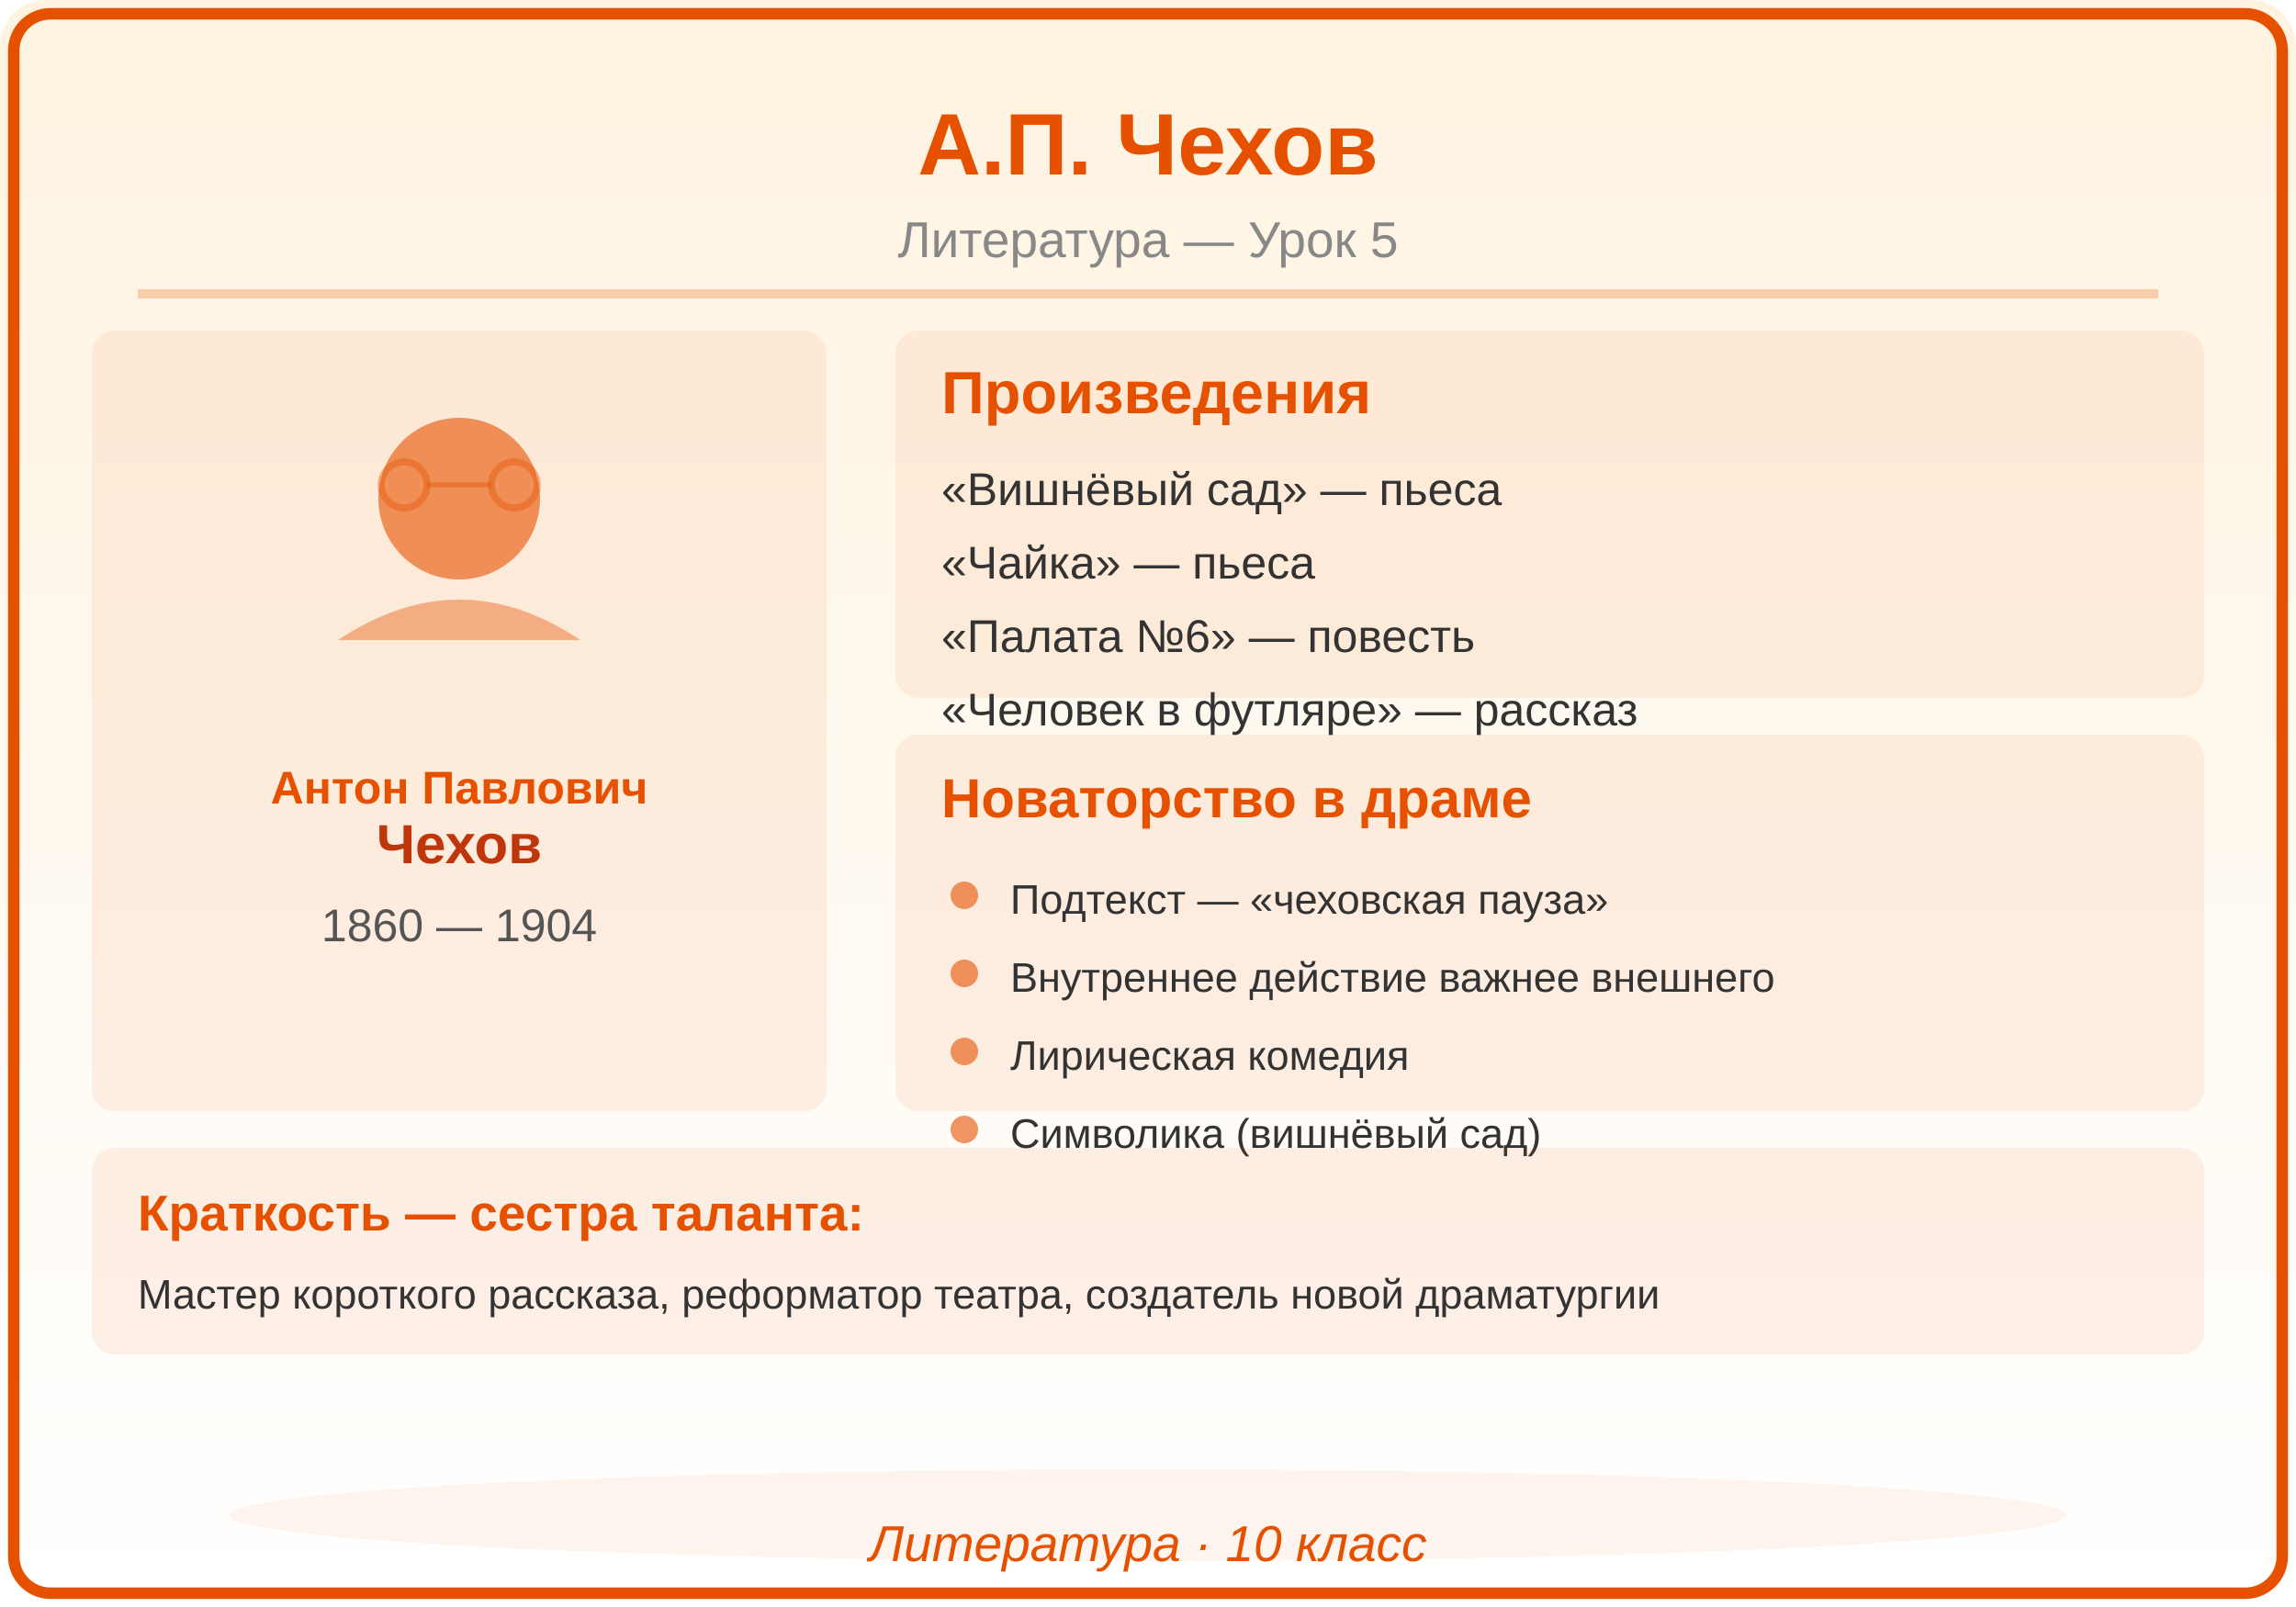
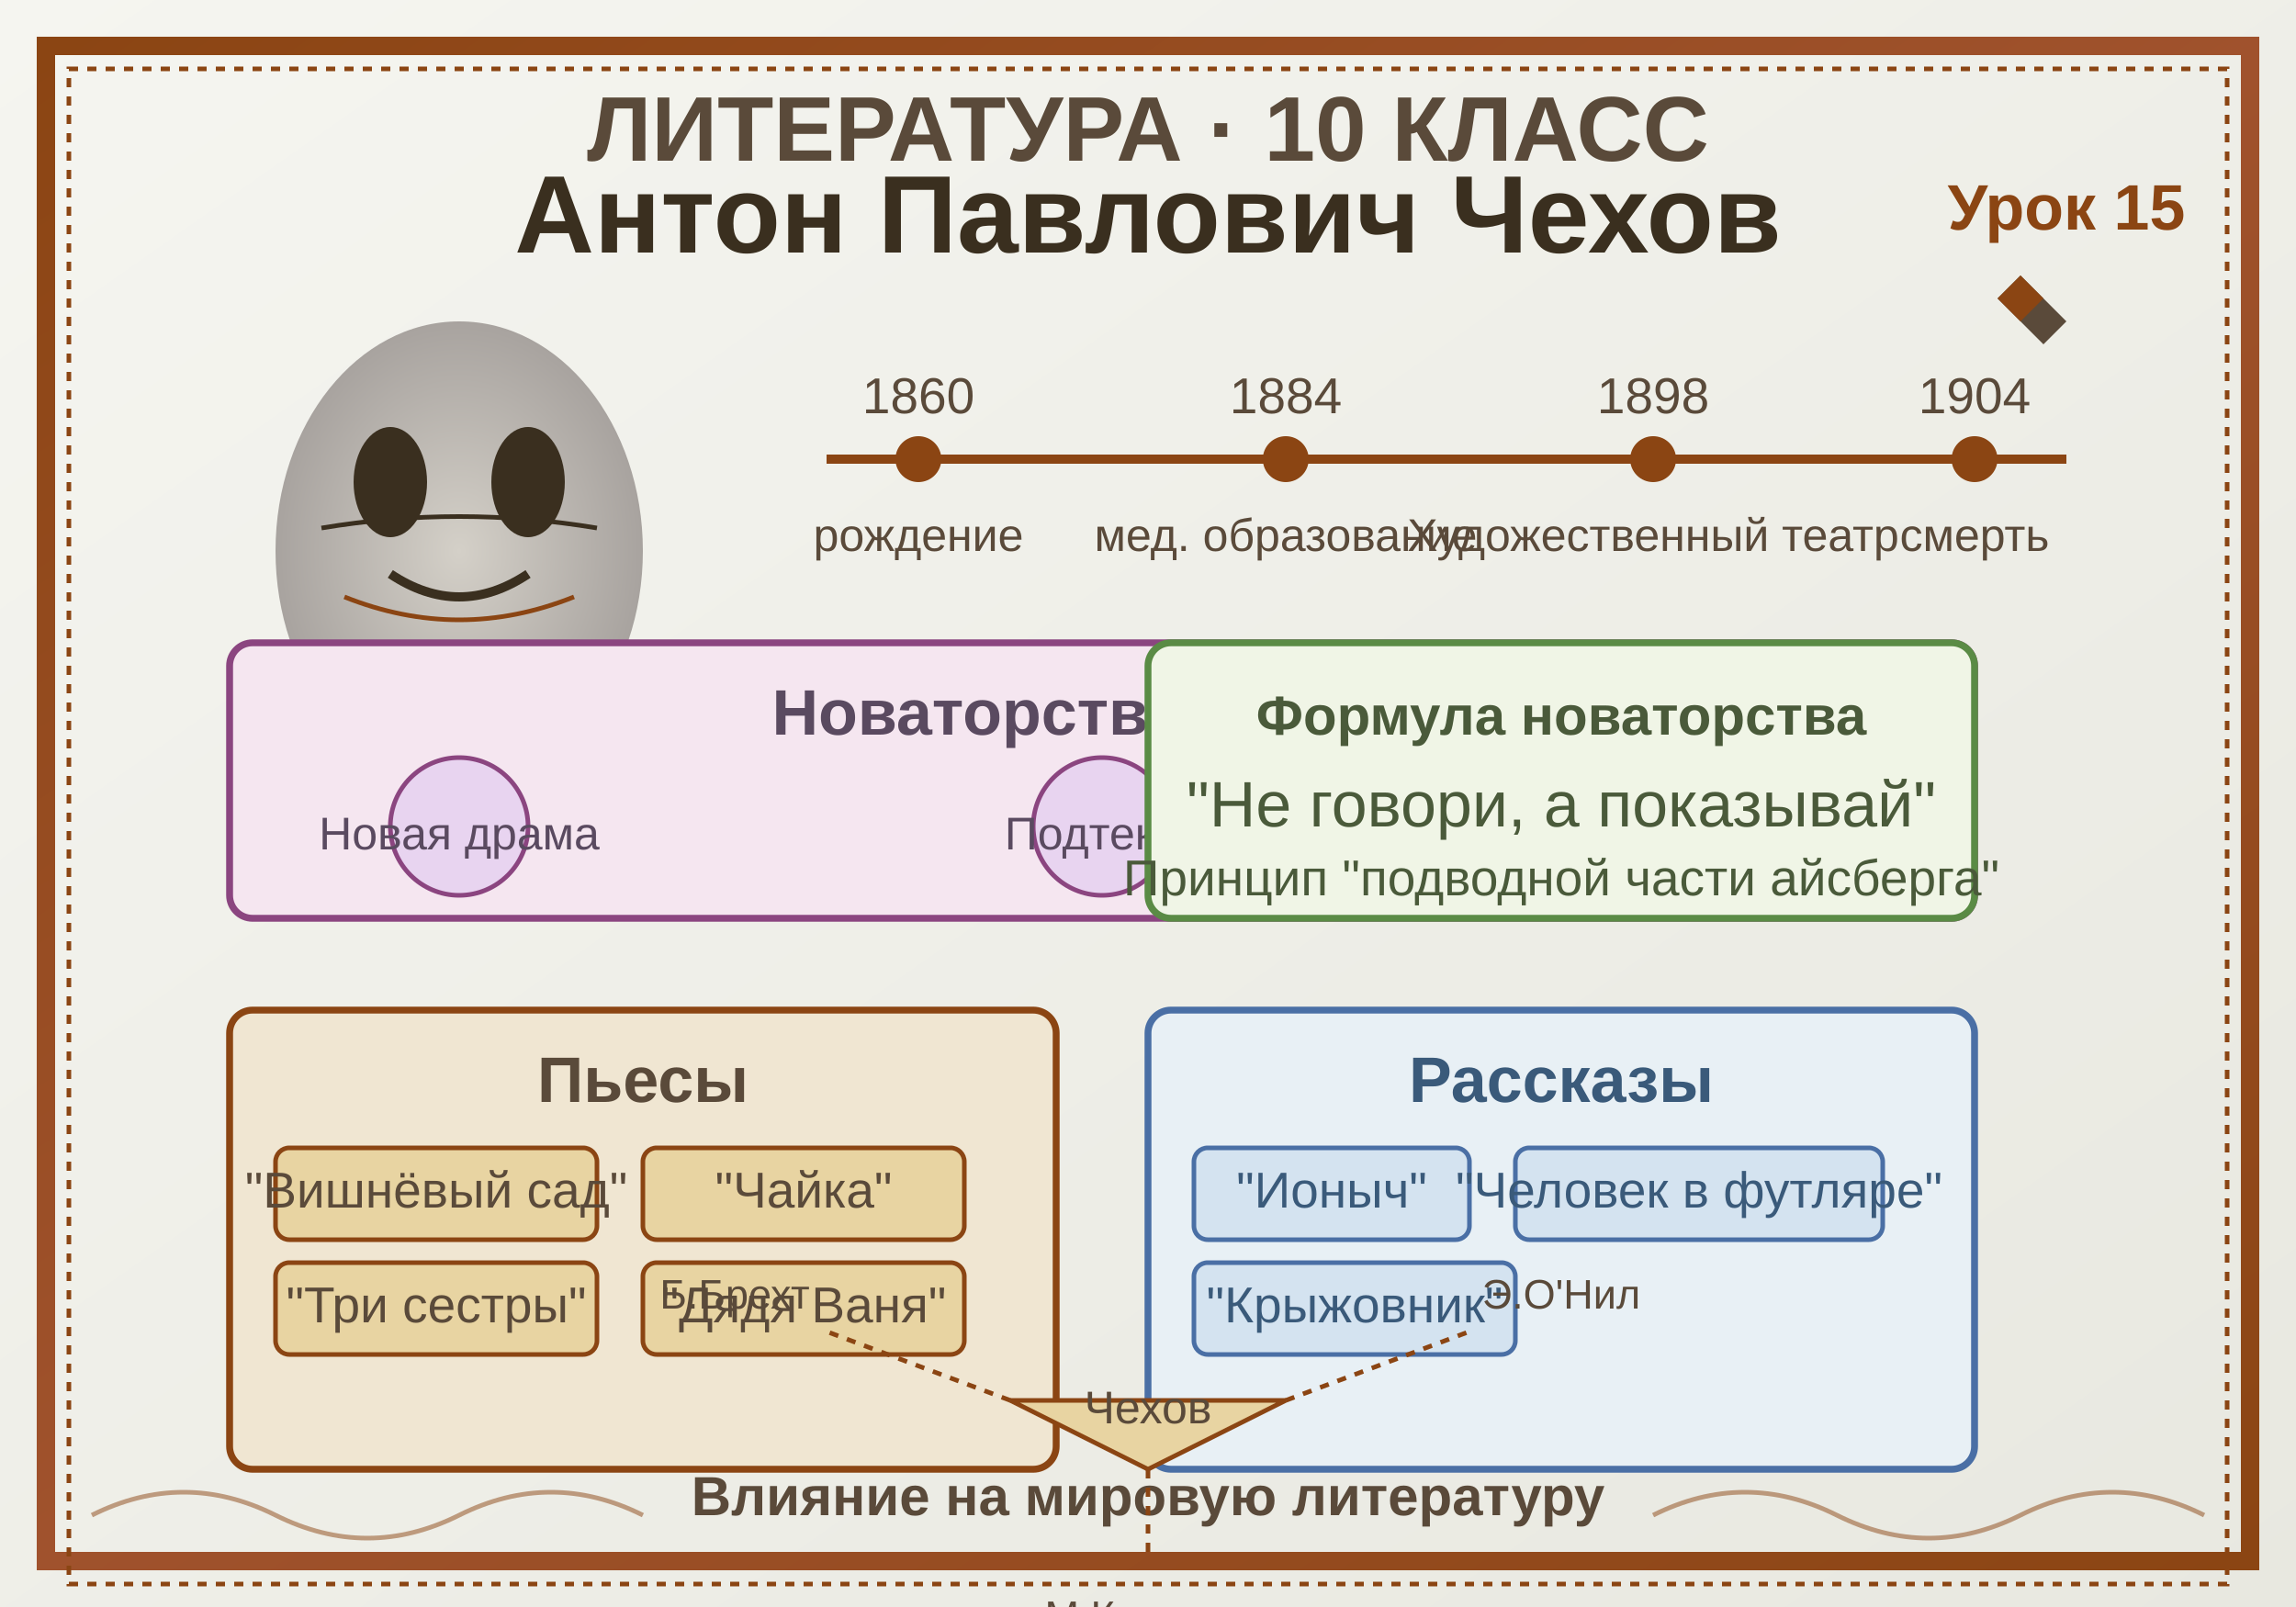
<svg xmlns="http://www.w3.org/2000/svg" viewBox="0 0 500 350">
  <defs>
-     <linearGradient id="bg" x1="0" y1="0" x2="0" y2="1">
-       <stop offset="0%" stop-color="#FFF3E0" />
-       <stop offset="100%" stop-color="#FFFFFF" />
+     <linearGradient id="bgGrad" x1="0%" y1="0%" x2="100%" y2="100%">
+       <stop offset="0%" style="stop-color:#f5f5f0;stop-opacity:1" />
+       <stop offset="100%" style="stop-color:#e8e8e0;stop-opacity:1" />
    </linearGradient>
+     <linearGradient id="frameGrad" x1="0%" y1="0%" x2="100%" y2="100%">
+       <stop offset="0%" style="stop-color:#8b4513;stop-opacity:1" />
+       <stop offset="50%" style="stop-color:#a0522d;stop-opacity:1" />
+       <stop offset="100%" style="stop-color:#8b4513;stop-opacity:1" />
+     </linearGradient>
+     <radialGradient id="photoGrad">
+       <stop offset="0%" style="stop-color:#d4d0c8;stop-opacity:1" />
+       <stop offset="100%" style="stop-color:#a8a39f;stop-opacity:1" />
+     </radialGradient>
  </defs>
-   <rect width="500" height="350" fill="url(#bg)" rx="10" />
-   <rect x="3" y="3" width="494" height="344" rx="8" fill="none" stroke="#E65100" stroke-width="2.5" />
-   <text x="250" y="38" font-family="Arial,sans-serif" font-size="19" font-weight="bold" fill="#E65100" text-anchor="middle">А.П. Чехов</text>
-   <text x="250" y="56" font-family="Arial,sans-serif" font-size="11" fill="#888888" text-anchor="middle">Литература — Урок 5</text>
-   <line x1="30" y1="64" x2="470" y2="64" stroke="#E65100" stroke-width="2" opacity="0.25" />
-   <rect x="20" y="72" width="160" height="170" rx="5" fill="#E65100" opacity="0.08" />
-   <circle cx="100" cy="108.6" r="17.6" fill="#E65100" opacity="0.6" />
-   <path d="M73.6,139.4 Q100,121.8 126.4,139.4" fill="#E65100" opacity="0.4" />
-   <text x="100" y="175" font-family="Arial,sans-serif" font-size="10" fill="#E65100" text-anchor="middle" font-weight="bold" font-style="">Антон Павлович</text>
-   <text x="100" y="188" font-family="Arial,sans-serif" font-size="12" fill="#BF360C" text-anchor="middle" font-weight="bold" font-style="">Чехов</text>
-   <text x="100" y="205" font-family="Arial,sans-serif" font-size="10" fill="#555555" text-anchor="middle" font-weight="normal" font-style="">1860 — 1904</text>
-   <circle cx="88" cy="105.6" r="5" fill="none" stroke="#E65100" stroke-width="1.5" opacity="0.4" />
-   <circle cx="112" cy="105.6" r="5" fill="none" stroke="#E65100" stroke-width="1.5" opacity="0.4" />
-   <line x1="93" y1="105.6" x2="107" y2="105.6" stroke="#E65100" stroke-width="1" opacity="0.4" />
-   <rect x="195" y="72" width="285" height="80" rx="5" fill="#E65100" opacity="0.08" />
-   <text x="205" y="90" font-family="Arial,sans-serif" font-size="13" fill="#E65100" text-anchor="start" font-weight="bold" font-style="">Произведения</text>
-   <text x="205" y="110" font-family="Arial,sans-serif" font-size="10" fill="#333333" text-anchor="start" font-weight="normal" font-style="">«Вишнёвый сад» — пьеса</text>
-   <text x="205" y="126" font-family="Arial,sans-serif" font-size="10" fill="#333333" text-anchor="start" font-weight="normal" font-style="">«Чайка» — пьеса</text>
-   <text x="205" y="142" font-family="Arial,sans-serif" font-size="10" fill="#333333" text-anchor="start" font-weight="normal" font-style="">«Палата №6» — повесть</text>
-   <text x="205" y="158" font-family="Arial,sans-serif" font-size="10" fill="#333333" text-anchor="start" font-weight="normal" font-style="">«Человек в футляре» — рассказ</text>
-   <rect x="195" y="160" width="285" height="82" rx="5" fill="#E65100" opacity="0.08" />
-   <text x="205" y="178" font-family="Arial,sans-serif" font-size="12" fill="#E65100" text-anchor="start" font-weight="bold" font-style="">Новаторство в драме</text>
-   <circle cx="210" cy="195" r="3" fill="#E65100" opacity="0.6" />
-   <text x="220" y="199" font-family="Arial,sans-serif" font-size="9" fill="#333333" text-anchor="start" font-weight="normal" font-style="">Подтекст — «чеховская пауза»</text>
-   <circle cx="210" cy="212" r="3" fill="#E65100" opacity="0.6" />
-   <text x="220" y="216" font-family="Arial,sans-serif" font-size="9" fill="#333333" text-anchor="start" font-weight="normal" font-style="">Внутреннее действие важнее внешнего</text>
-   <circle cx="210" cy="229" r="3" fill="#E65100" opacity="0.6" />
-   <text x="220" y="233" font-family="Arial,sans-serif" font-size="9" fill="#333333" text-anchor="start" font-weight="normal" font-style="">Лирическая комедия</text>
-   <circle cx="210" cy="246" r="3" fill="#E65100" opacity="0.6" />
-   <text x="220" y="250" font-family="Arial,sans-serif" font-size="9" fill="#333333" text-anchor="start" font-weight="normal" font-style="">Символика (вишнёвый сад)</text>
-   <rect x="20" y="250" width="460" height="45" rx="5" fill="#E65100" opacity="0.08" />
-   <text x="30" y="268" font-family="Arial,sans-serif" font-size="11" fill="#E65100" text-anchor="start" font-weight="bold" font-style="">Краткость — сестра таланта:</text>
-   <text x="30" y="285" font-family="Arial,sans-serif" font-size="9" fill="#333333" text-anchor="start" font-weight="normal" font-style="">Мастер короткого рассказа, реформатор театра, создатель новой драматургии</text>
-   <ellipse cx="250" cy="330" rx="200" ry="10" fill="#E65100" opacity="0.06" />
-   <text x="250" y="340" font-family="Arial,sans-serif" font-size="11" fill="#E65100" text-anchor="middle" font-style="italic">Литература · 10 класс</text>
+   <rect width="500" height="350" fill="url(#bgGrad)" />
+   <rect x="10" y="10" width="480" height="330" fill="none" stroke="url(#frameGrad)" stroke-width="4" />
+   <rect x="15" y="15" width="470" height="330" fill="none" stroke="#8b4513" stroke-width="1" stroke-dasharray="2,2" />
+   <text x="250" y="35" font-family="Arial, sans-serif" font-size="20" font-weight="bold" text-anchor="middle" fill="#5a4a3a">ЛИТЕРАТУРА · 10 КЛАСС</text>
+   <text x="250" y="55" font-family="Arial, sans-serif" font-size="24" font-weight="bold" text-anchor="middle" fill="#3a2f1f">Антон Павлович Чехов</text>
+   <text x="450" y="50" font-family="Arial, sans-serif" font-size="14" font-weight="bold" text-anchor="middle" fill="#8b4513">Урок 15</text>
+   <ellipse cx="100" cy="120" rx="40" ry="50" fill="url(#photoGrad)" />
+   <ellipse cx="85" cy="105" rx="8" ry="12" fill="#3a2f1f" />
+   <ellipse cx="115" cy="105" rx="8" ry="12" fill="#3a2f1f" />
+   <path d="M85,125 Q100,135 115,125" stroke="#3a2f1f" stroke-width="2" fill="none" />
+   <path d="M75,130 Q100,140 125,130" stroke="#8b4513" stroke-width="1" fill="none" />
+   <path d="M70,115 Q100,110 130,115" stroke="#3a2f1f" stroke-width="1" fill="none" />
+   <text x="100" y="185" font-family="Arial, sans-serif" font-size="14" text-anchor="middle" fill="#5a4a3a">А.П. Чехов</text>
+   <text x="100" y="200" font-family="Arial, sans-serif" font-size="12" text-anchor="middle" fill="#5a4a3a">1860-1904</text>
+   <line x1="180" y1="100" x2="450" y2="100" stroke="#8b4513" stroke-width="2" />
+   <circle cx="200" cy="100" r="5" fill="#8b4513" />
+   <text x="200" y="90" font-family="Arial, sans-serif" font-size="11" text-anchor="middle" fill="#5a4a3a">1860</text>
+   <text x="200" y="120" font-family="Arial, sans-serif" font-size="10" text-anchor="middle" fill="#5a4a3a">рождение</text>
+   <circle cx="280" cy="100" r="5" fill="#8b4513" />
+   <text x="280" y="90" font-family="Arial, sans-serif" font-size="11" text-anchor="middle" fill="#5a4a3a">1884</text>
+   <text x="280" y="120" font-family="Arial, sans-serif" font-size="10" text-anchor="middle" fill="#5a4a3a">мед. образование</text>
+   <circle cx="360" cy="100" r="5" fill="#8b4513" />
+   <text x="360" y="90" font-family="Arial, sans-serif" font-size="11" text-anchor="middle" fill="#5a4a3a">1898</text>
+   <text x="360" y="120" font-family="Arial, sans-serif" font-size="10" text-anchor="middle" fill="#5a4a3a">Художественный театр</text>
+   <circle cx="430" cy="100" r="5" fill="#8b4513" />
+   <text x="430" y="90" font-family="Arial, sans-serif" font-size="11" text-anchor="middle" fill="#5a4a3a">1904</text>
+   <text x="430" y="120" font-family="Arial, sans-serif" font-size="10" text-anchor="middle" fill="#5a4a3a">смерть</text>
+   <rect x="50" y="220" width="180" height="100" rx="5" fill="#f0e6d2" stroke="#8b4513" stroke-width="1.5" />
+   <text x="140" y="240" font-family="Arial, sans-serif" font-size="14" font-weight="bold" text-anchor="middle" fill="#5a4a3a">Пьесы</text>
+   <rect x="60" y="250" width="70" height="20" rx="3" fill="#e8d4a2" stroke="#8b4513" stroke-width="1" />
+   <text x="95" y="263" font-family="Arial, sans-serif" font-size="11" text-anchor="middle" fill="#5a4a3a">"Вишнёвый сад"</text>
+   <rect x="140" y="250" width="70" height="20" rx="3" fill="#e8d4a2" stroke="#8b4513" stroke-width="1" />
+   <text x="175" y="263" font-family="Arial, sans-serif" font-size="11" text-anchor="middle" fill="#5a4a3a">"Чайка"</text>
+   <rect x="60" y="275" width="70" height="20" rx="3" fill="#e8d4a2" stroke="#8b4513" stroke-width="1" />
+   <text x="95" y="288" font-family="Arial, sans-serif" font-size="11" text-anchor="middle" fill="#5a4a3a">"Три сестры"</text>
+   <rect x="140" y="275" width="70" height="20" rx="3" fill="#e8d4a2" stroke="#8b4513" stroke-width="1" />
+   <text x="175" y="288" font-family="Arial, sans-serif" font-size="11" text-anchor="middle" fill="#5a4a3a">"Дядя Ваня"</text>
+   <rect x="250" y="220" width="180" height="100" rx="5" fill="#e8f0f5" stroke="#4a6fa5" stroke-width="1.5" />
+   <text x="340" y="240" font-family="Arial, sans-serif" font-size="14" font-weight="bold" text-anchor="middle" fill="#3a5a7a">Рассказы</text>
+   <rect x="260" y="250" width="60" height="20" rx="3" fill="#d4e3f0" stroke="#4a6fa5" stroke-width="1" />
+   <text x="290" y="263" font-family="Arial, sans-serif" font-size="11" text-anchor="middle" fill="#3a5a7a">"Ионыч"</text>
+   <rect x="330" y="250" width="80" height="20" rx="3" fill="#d4e3f0" stroke="#4a6fa5" stroke-width="1" />
+   <text x="370" y="263" font-family="Arial, sans-serif" font-size="11" text-anchor="middle" fill="#3a5a7a">"Человек в футляре"</text>
+   <rect x="260" y="275" width="70" height="20" rx="3" fill="#d4e3f0" stroke="#4a6fa5" stroke-width="1" />
+   <text x="295" y="288" font-family="Arial, sans-serif" font-size="11" text-anchor="middle" fill="#3a5a7a">"Крыжовник"</text>
+   <rect x="50" y="140" width="380" height="60" rx="5" fill="#f5e6f0" stroke="#8b4580" stroke-width="1.5" />
+   <text x="240" y="160" font-family="Arial, sans-serif" font-size="14" font-weight="bold" text-anchor="middle" fill="#5a4a60">Новаторство Чехова</text>
+   <circle cx="100" cy="180" r="15" fill="#e8d4f0" stroke="#8b4580" stroke-width="1" />
+   <text x="100" y="185" font-family="Arial, sans-serif" font-size="10" text-anchor="middle" fill="#5a4a60">Новая драма</text>
+   <circle cx="240" cy="180" r="15" fill="#e8d4f0" stroke="#8b4580" stroke-width="1" />
+   <text x="240" y="185" font-family="Arial, sans-serif" font-size="10" text-anchor="middle" fill="#5a4a60">Подтекст</text>
+   <circle cx="380" cy="180" r="15" fill="#e8d4f0" stroke="#8b4580" stroke-width="1" />
+   <text x="380" y="185" font-family="Arial, sans-serif" font-size="10" text-anchor="middle" fill="#5a4a60">Вн. диалог</text>
+   <rect x="250" y="140" width="180" height="60" rx="5" fill="#f0f5e6" stroke="#5a8b45" stroke-width="1.5" />
+   <text x="340" y="160" font-family="Arial, sans-serif" font-size="12" font-weight="bold" text-anchor="middle" fill="#4a5a3a">Формула новаторства</text>
+   <text x="340" y="180" font-family="Arial, sans-serif" font-size="14" text-anchor="middle" fill="#4a5a3a">"Не говори, а показывай"</text>
+   <text x="340" y="195" font-family="Arial, sans-serif" font-size="11" text-anchor="middle" fill="#4a5a3a">Принцип "подводной части айсберга"</text>
+   <path d="M440,60 L450,70 L445,75 L435,65 Z" fill="#5a4a3a" />
+   <path d="M435,65 L440,60 L445,65 L440,70 Z" fill="#8b4513" />
+   <path d="M20,330 Q40,320 60,330 T100,330 T140,330" stroke="#8b4513" stroke-width="1" fill="none" opacity="0.5" />
+   <path d="M360,330 Q380,320 400,330 T440,330 T480,330" stroke="#8b4513" stroke-width="1" fill="none" opacity="0.5" />
+   <text x="250" y="330" font-family="Arial, sans-serif" font-size="12" font-weight="bold" text-anchor="middle" fill="#5a4a3a">Влияние на мировую литературу</text>
+   <path d="M250,320 L220,305 L280,305 Z" fill="#e8d4a2" stroke="#8b4513" stroke-width="1" />
+   <text x="250" y="310" font-family="Arial, sans-serif" font-size="10" text-anchor="middle" fill="#5a4a3a">Чехов</text>
+   <line x1="220" y1="305" x2="180" y2="290" stroke="#8b4513" stroke-width="1" stroke-dasharray="2,2" />
+   <text x="160" y="285" font-family="Arial, sans-serif" font-size="9" text-anchor="middle" fill="#5a4a3a">Б.Брехт</text>
+   <line x1="280" y1="305" x2="320" y2="290" stroke="#8b4513" stroke-width="1" stroke-dasharray="2,2" />
+   <text x="340" y="285" font-family="Arial, sans-serif" font-size="9" text-anchor="middle" fill="#5a4a3a">Э.О'Нил</text>
+   <line x1="250" y1="320" x2="250" y2="340" stroke="#8b4513" stroke-width="1" stroke-dasharray="2,2" />
+   <text x="250" y="355" font-family="Arial, sans-serif" font-size="9" text-anchor="middle" fill="#5a4a3a">М.Кундера</text>
</svg>
